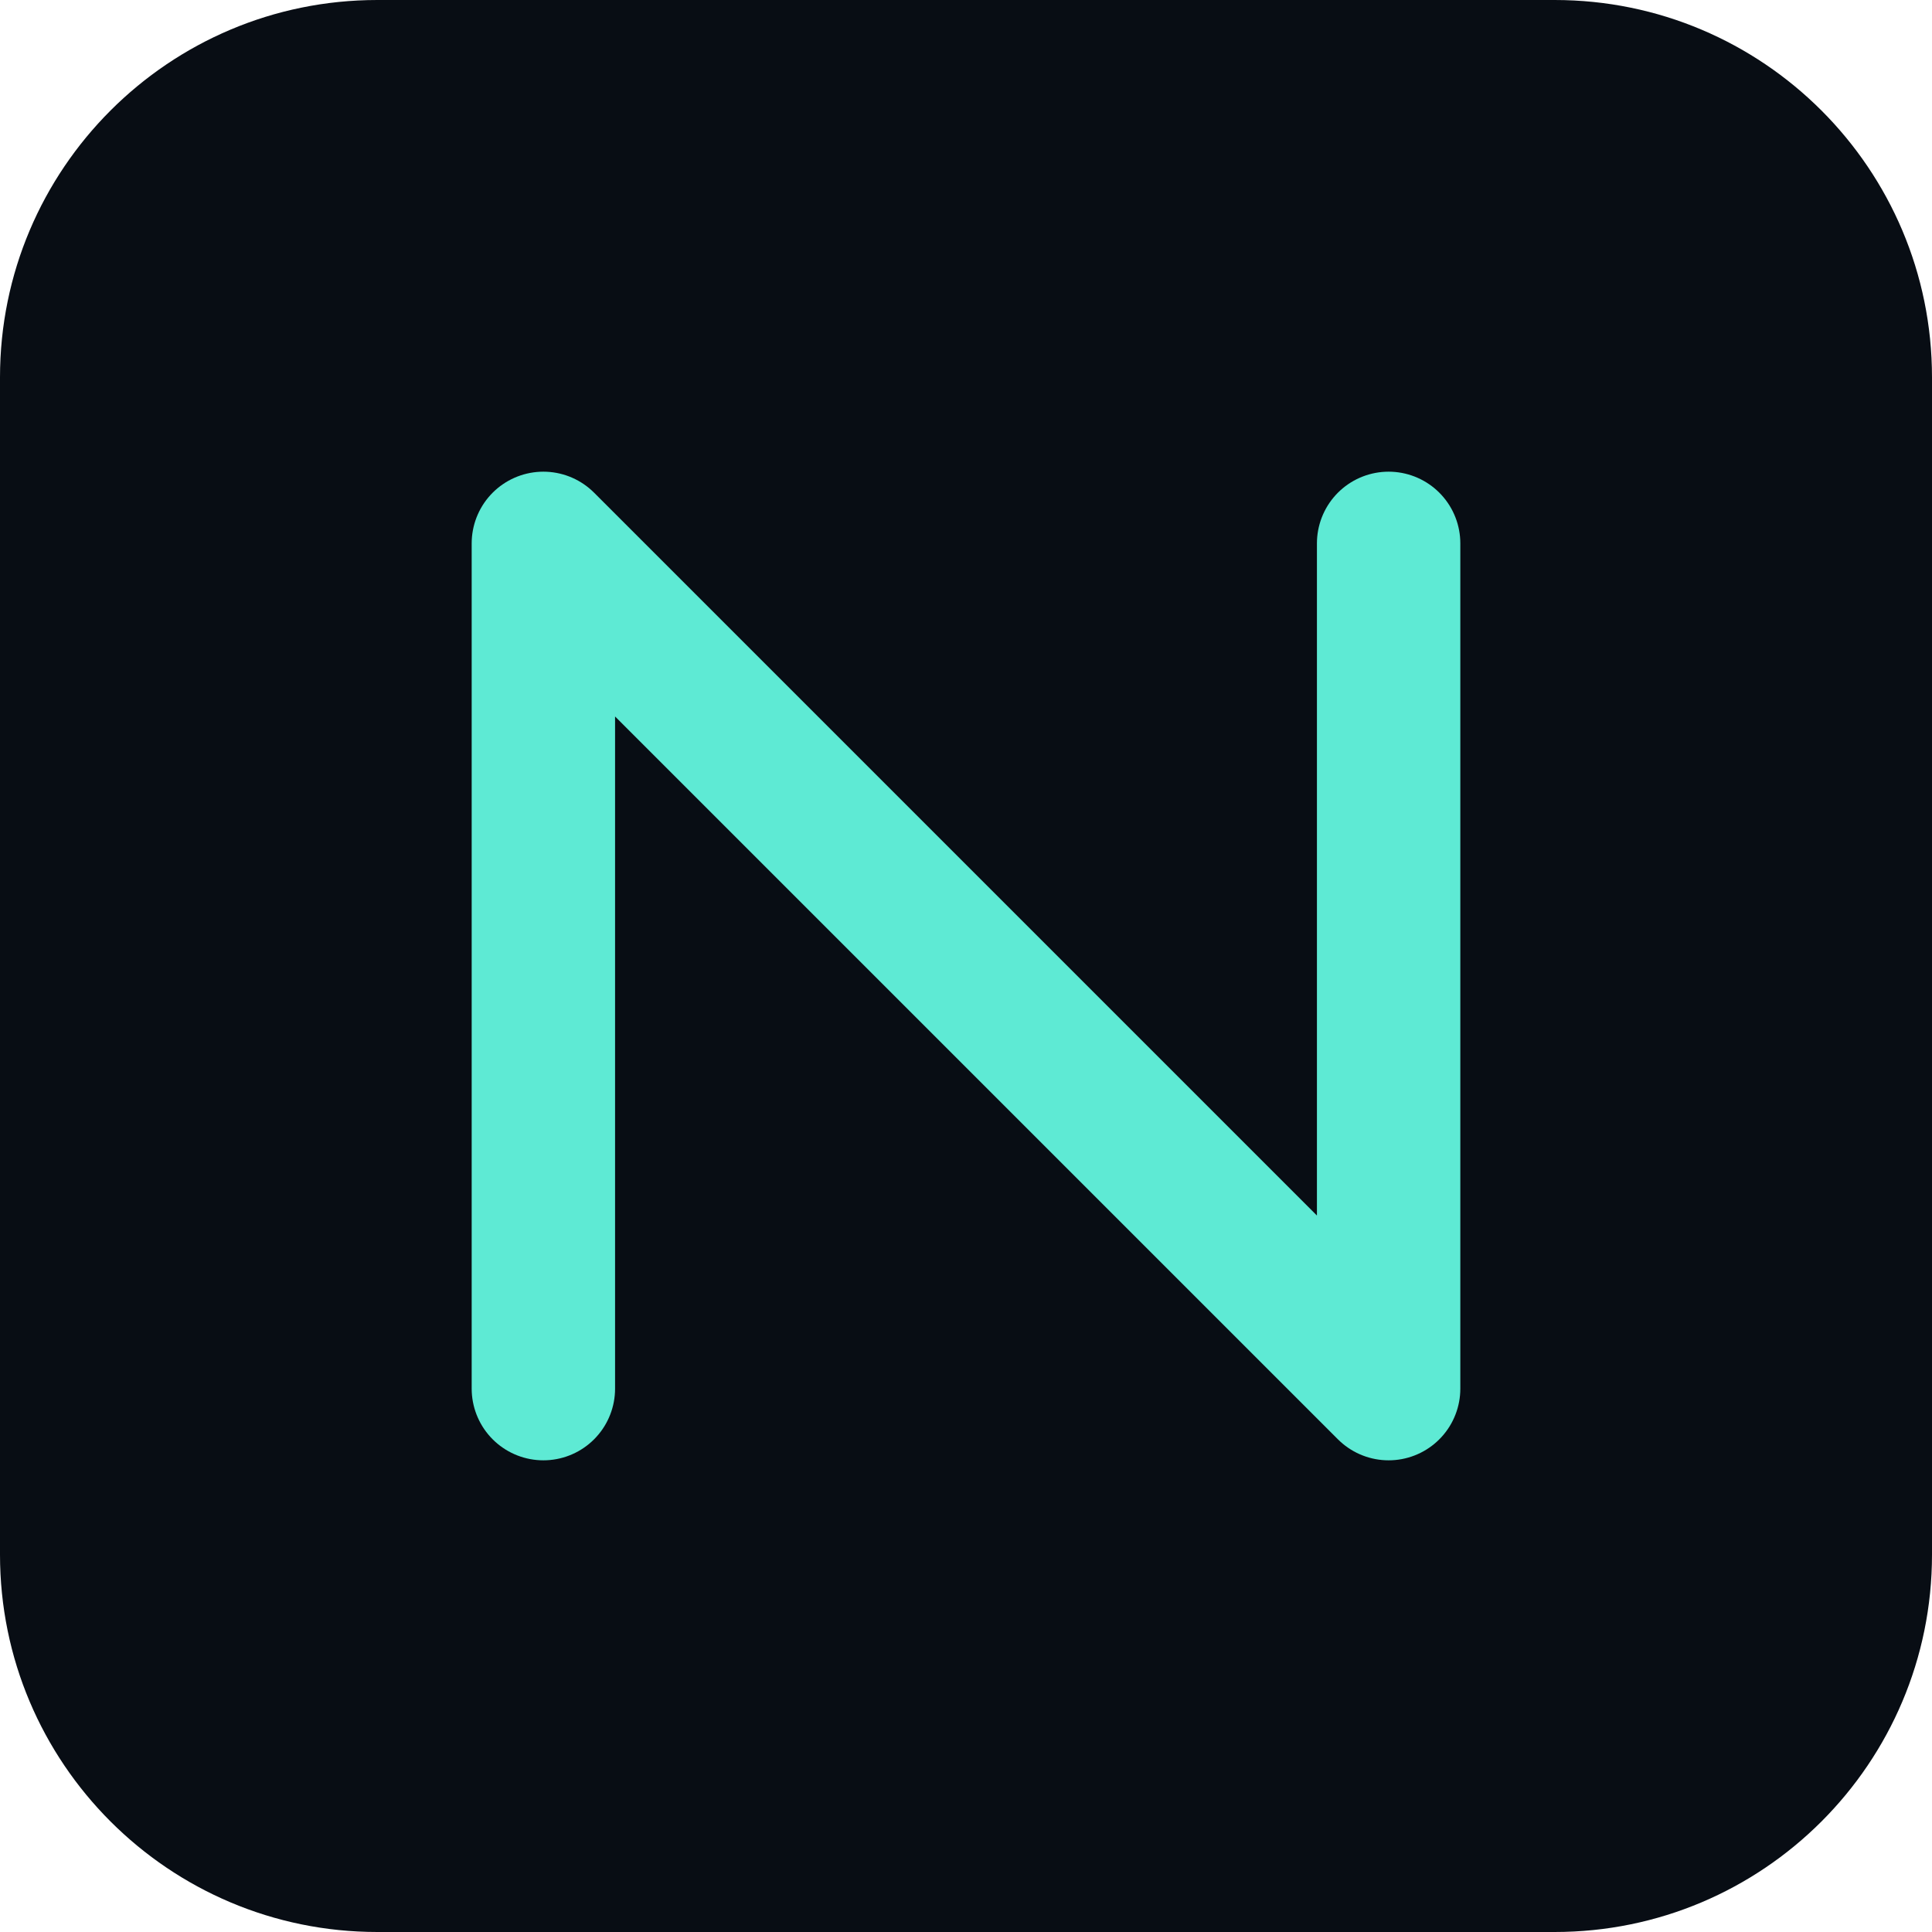
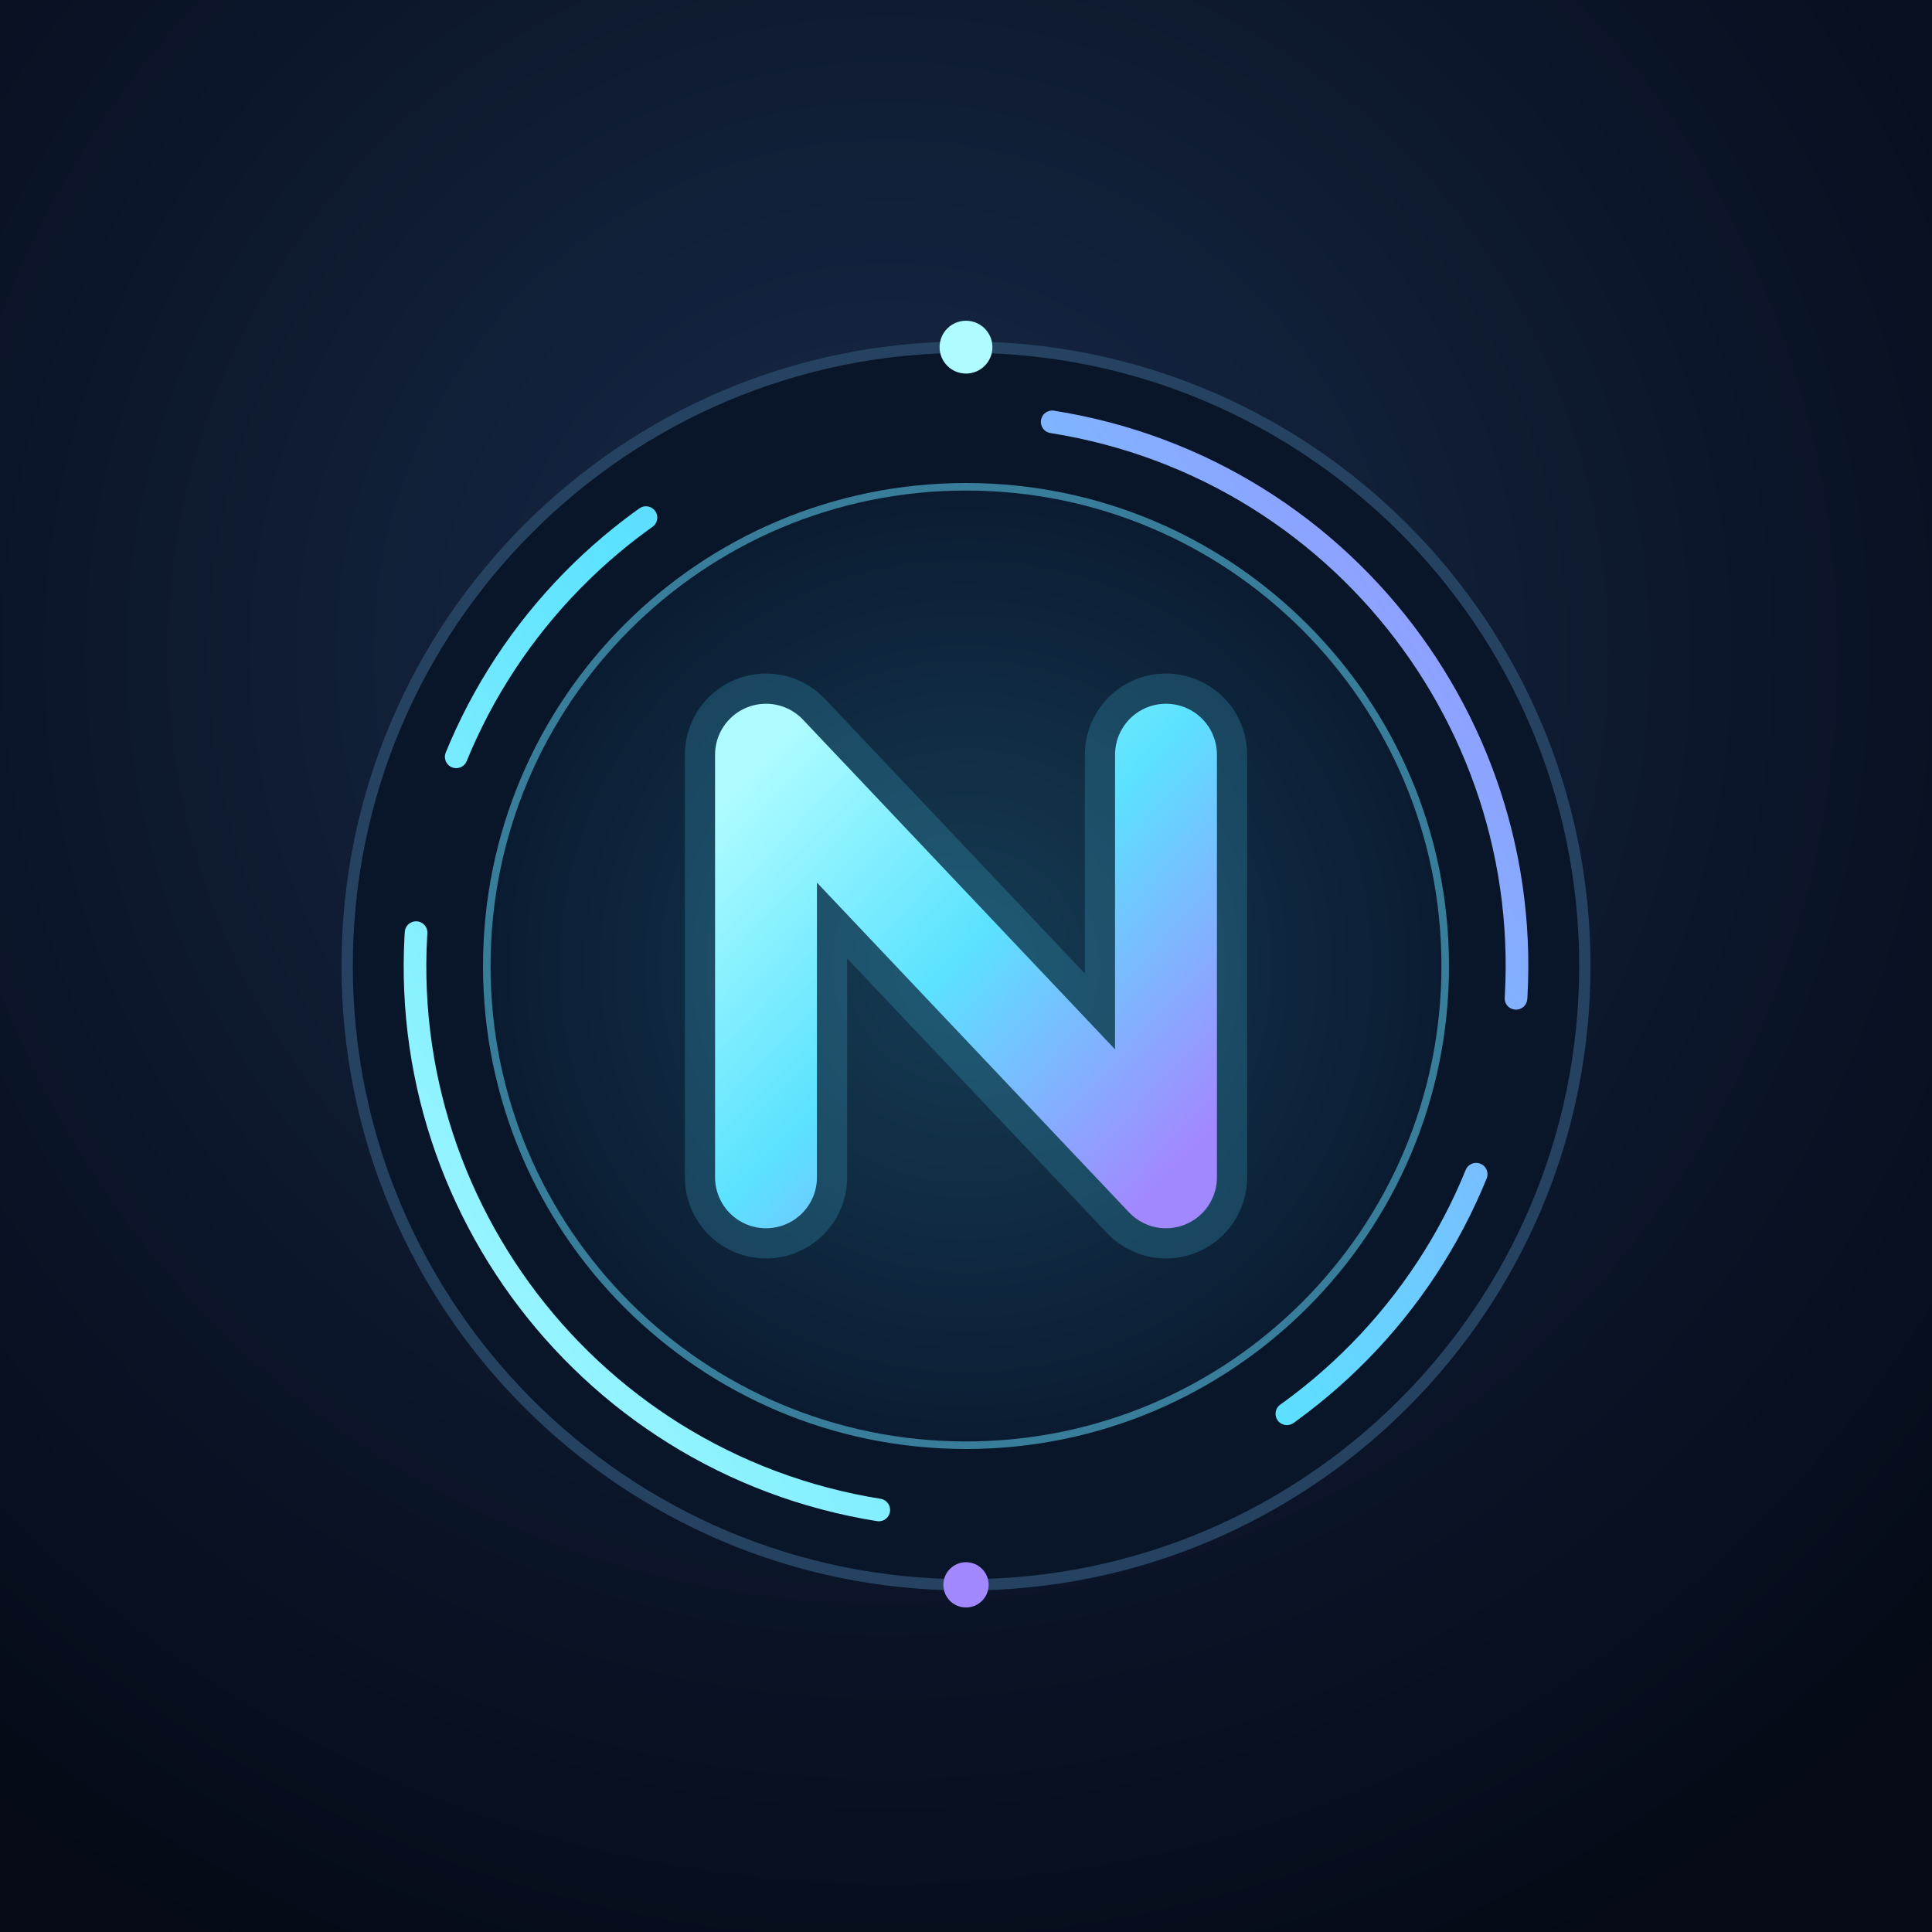
<svg xmlns="http://www.w3.org/2000/svg" viewBox="0 0 512 512">
-   <rect width="512" height="512" rx="100" fill="#080d14" />
-   <path d="M144 368V144l224 224V144" fill="none" stroke="#5eead4" stroke-width="38" stroke-linecap="round" stroke-linejoin="round" />
+   <defs>
+     <radialGradient id="background" cx="46%" cy="34%" r="75%">
+       <stop stop-color="#182b49" />
+       <stop offset=".62" stop-color="#0b1529" />
+       <stop offset="1" stop-color="#050a16" />
+     </radialGradient>
+     <radialGradient id="core">
+       <stop stop-color="#153c54" />
+       <stop offset="1" stop-color="#0b1c32" />
+     </radialGradient>
+     <linearGradient id="signal" x1="0" y1="0" x2="1" y2="1">
+       <stop stop-color="#aefcff" />
+       <stop offset=".48" stop-color="#5be2ff" />
+       <stop offset="1" stop-color="#a288ff" />
+     </linearGradient>
+   </defs>
+   <rect id="background-tile" width="512" height="512" fill="url(#background)" />
+   <g id="emblem">
+     <circle cx="256" cy="256" r="164" fill="#091528" stroke="#254360" stroke-width="3" />
+     <circle cx="256" cy="256" r="146" fill="none" stroke="url(#signal)" stroke-width="6" stroke-linecap="round" stroke-dasharray="215 48 82 114" transform="rotate(-81 256 256)" />
+     <circle cx="256" cy="256" r="127" fill="url(#core)" stroke="#387d9a" stroke-width="2" />
+     <path d="M203 312V200l106 112V200" fill="none" stroke="#52d9ff" stroke-opacity=".19" stroke-width="43" stroke-linecap="round" stroke-linejoin="round" />
+     <path d="M203 312V200l106 112V200" fill="none" stroke="url(#signal)" stroke-width="27" stroke-linecap="round" stroke-linejoin="round" />
+     <circle cx="256" cy="92" r="7" fill="#aefcff" />
+     <circle cx="256" cy="420" r="6" fill="#a288ff" />
+   </g>
</svg>
